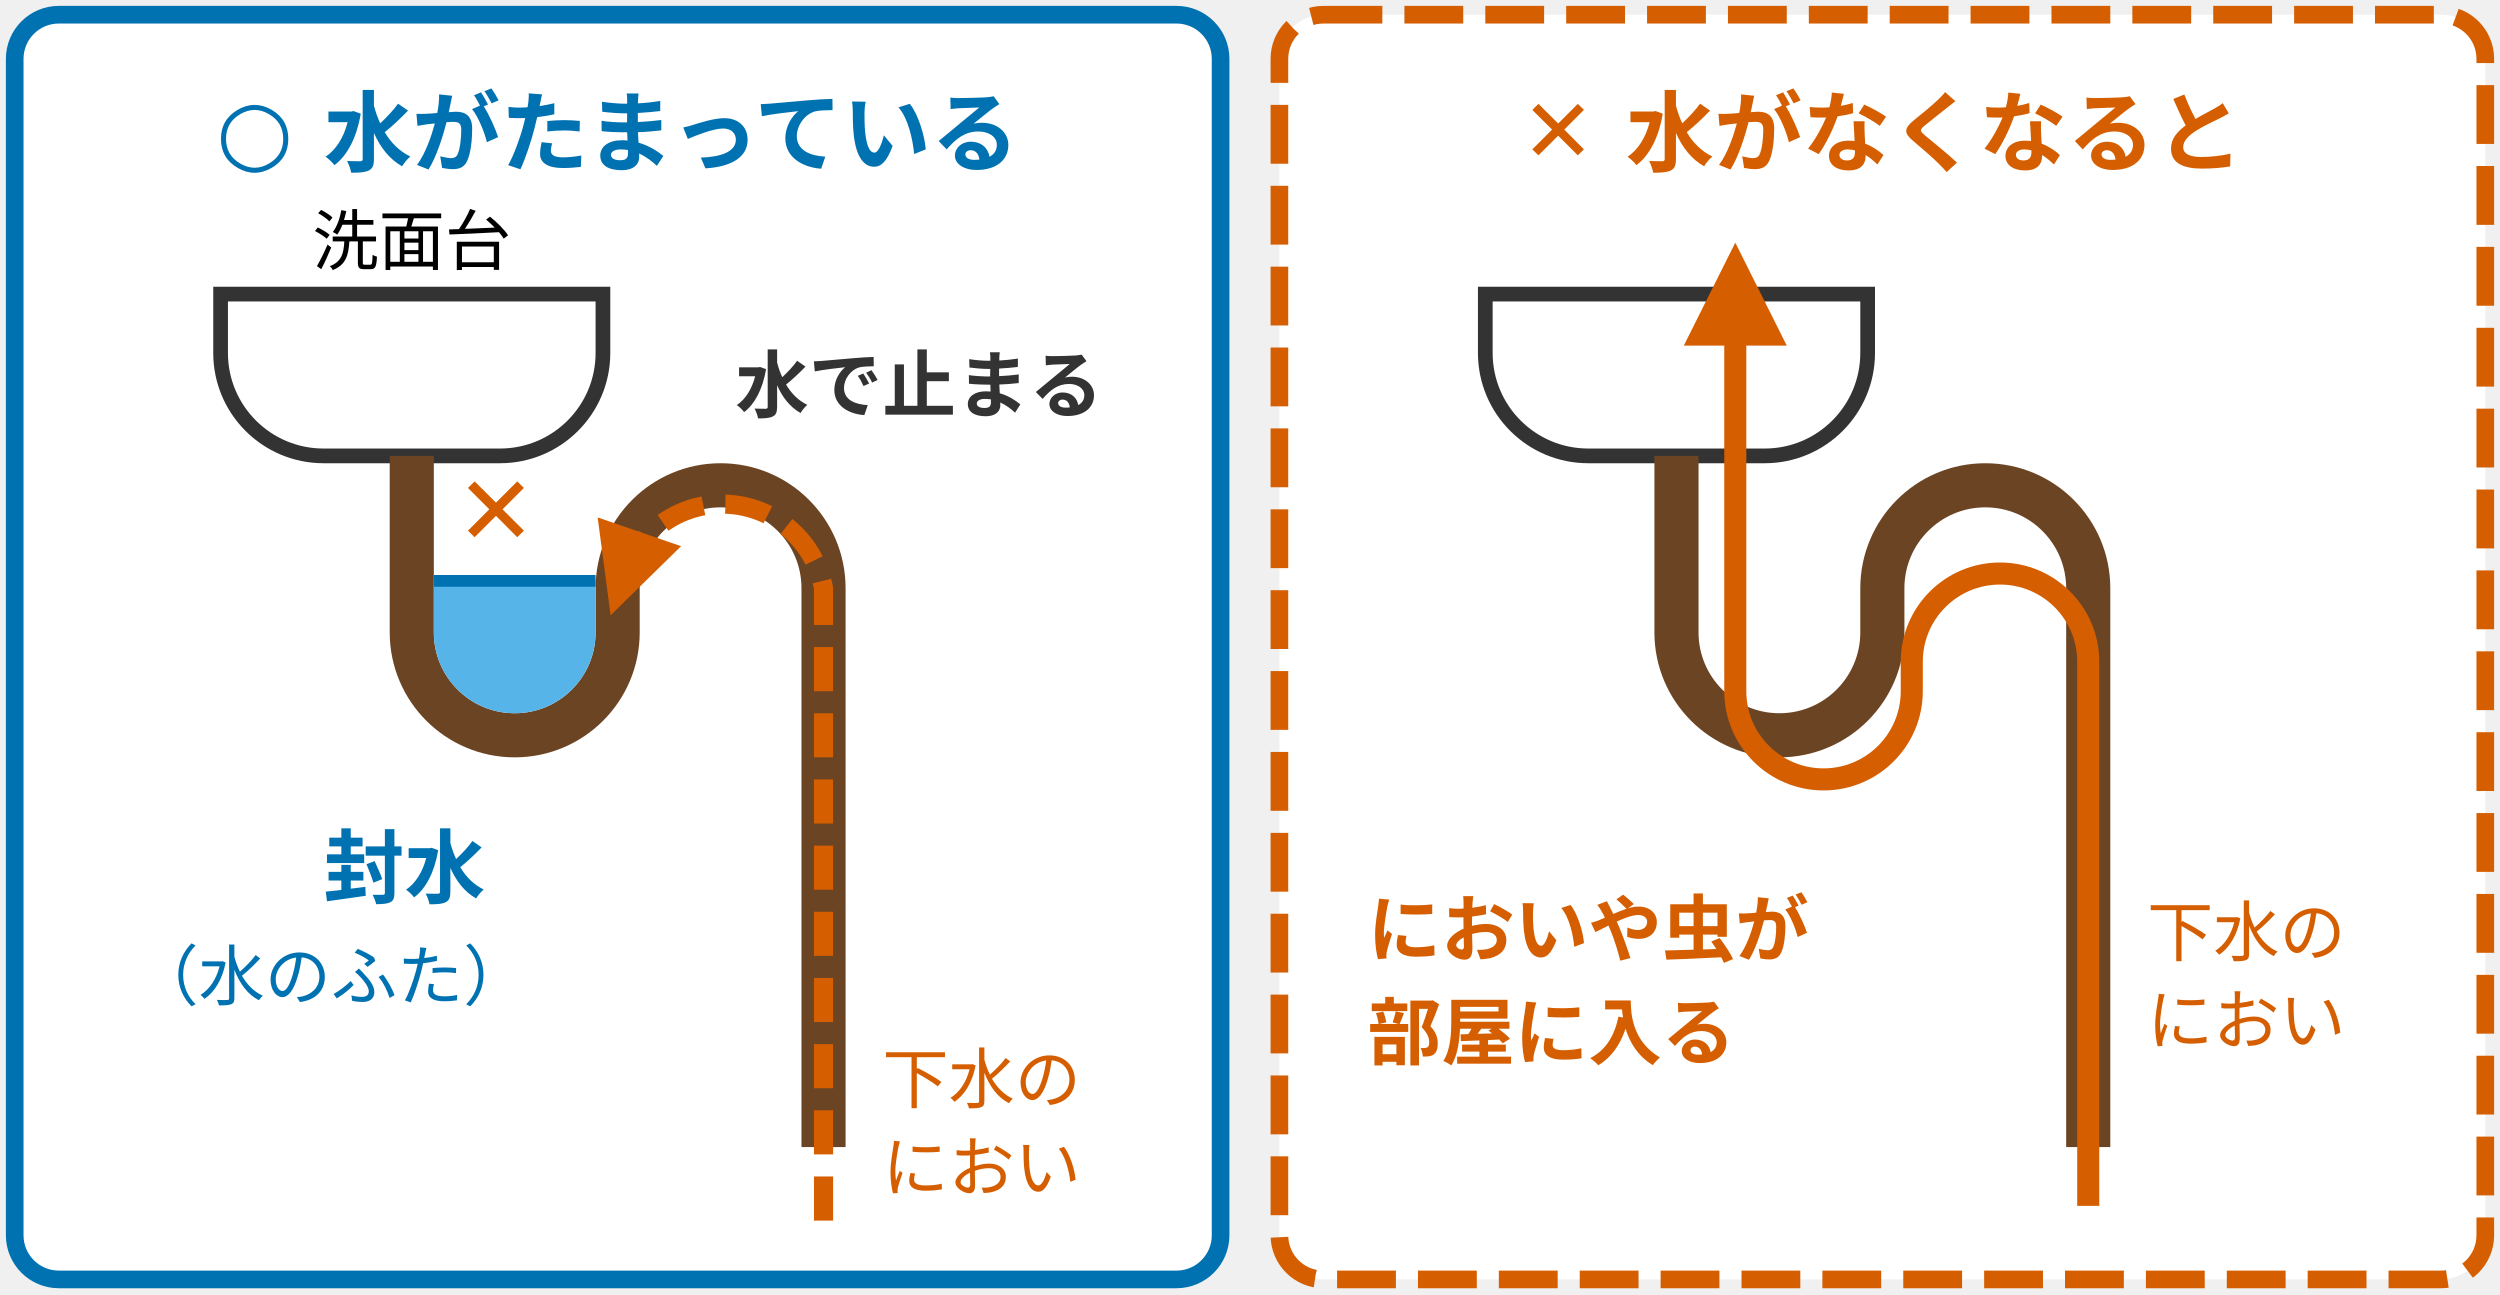
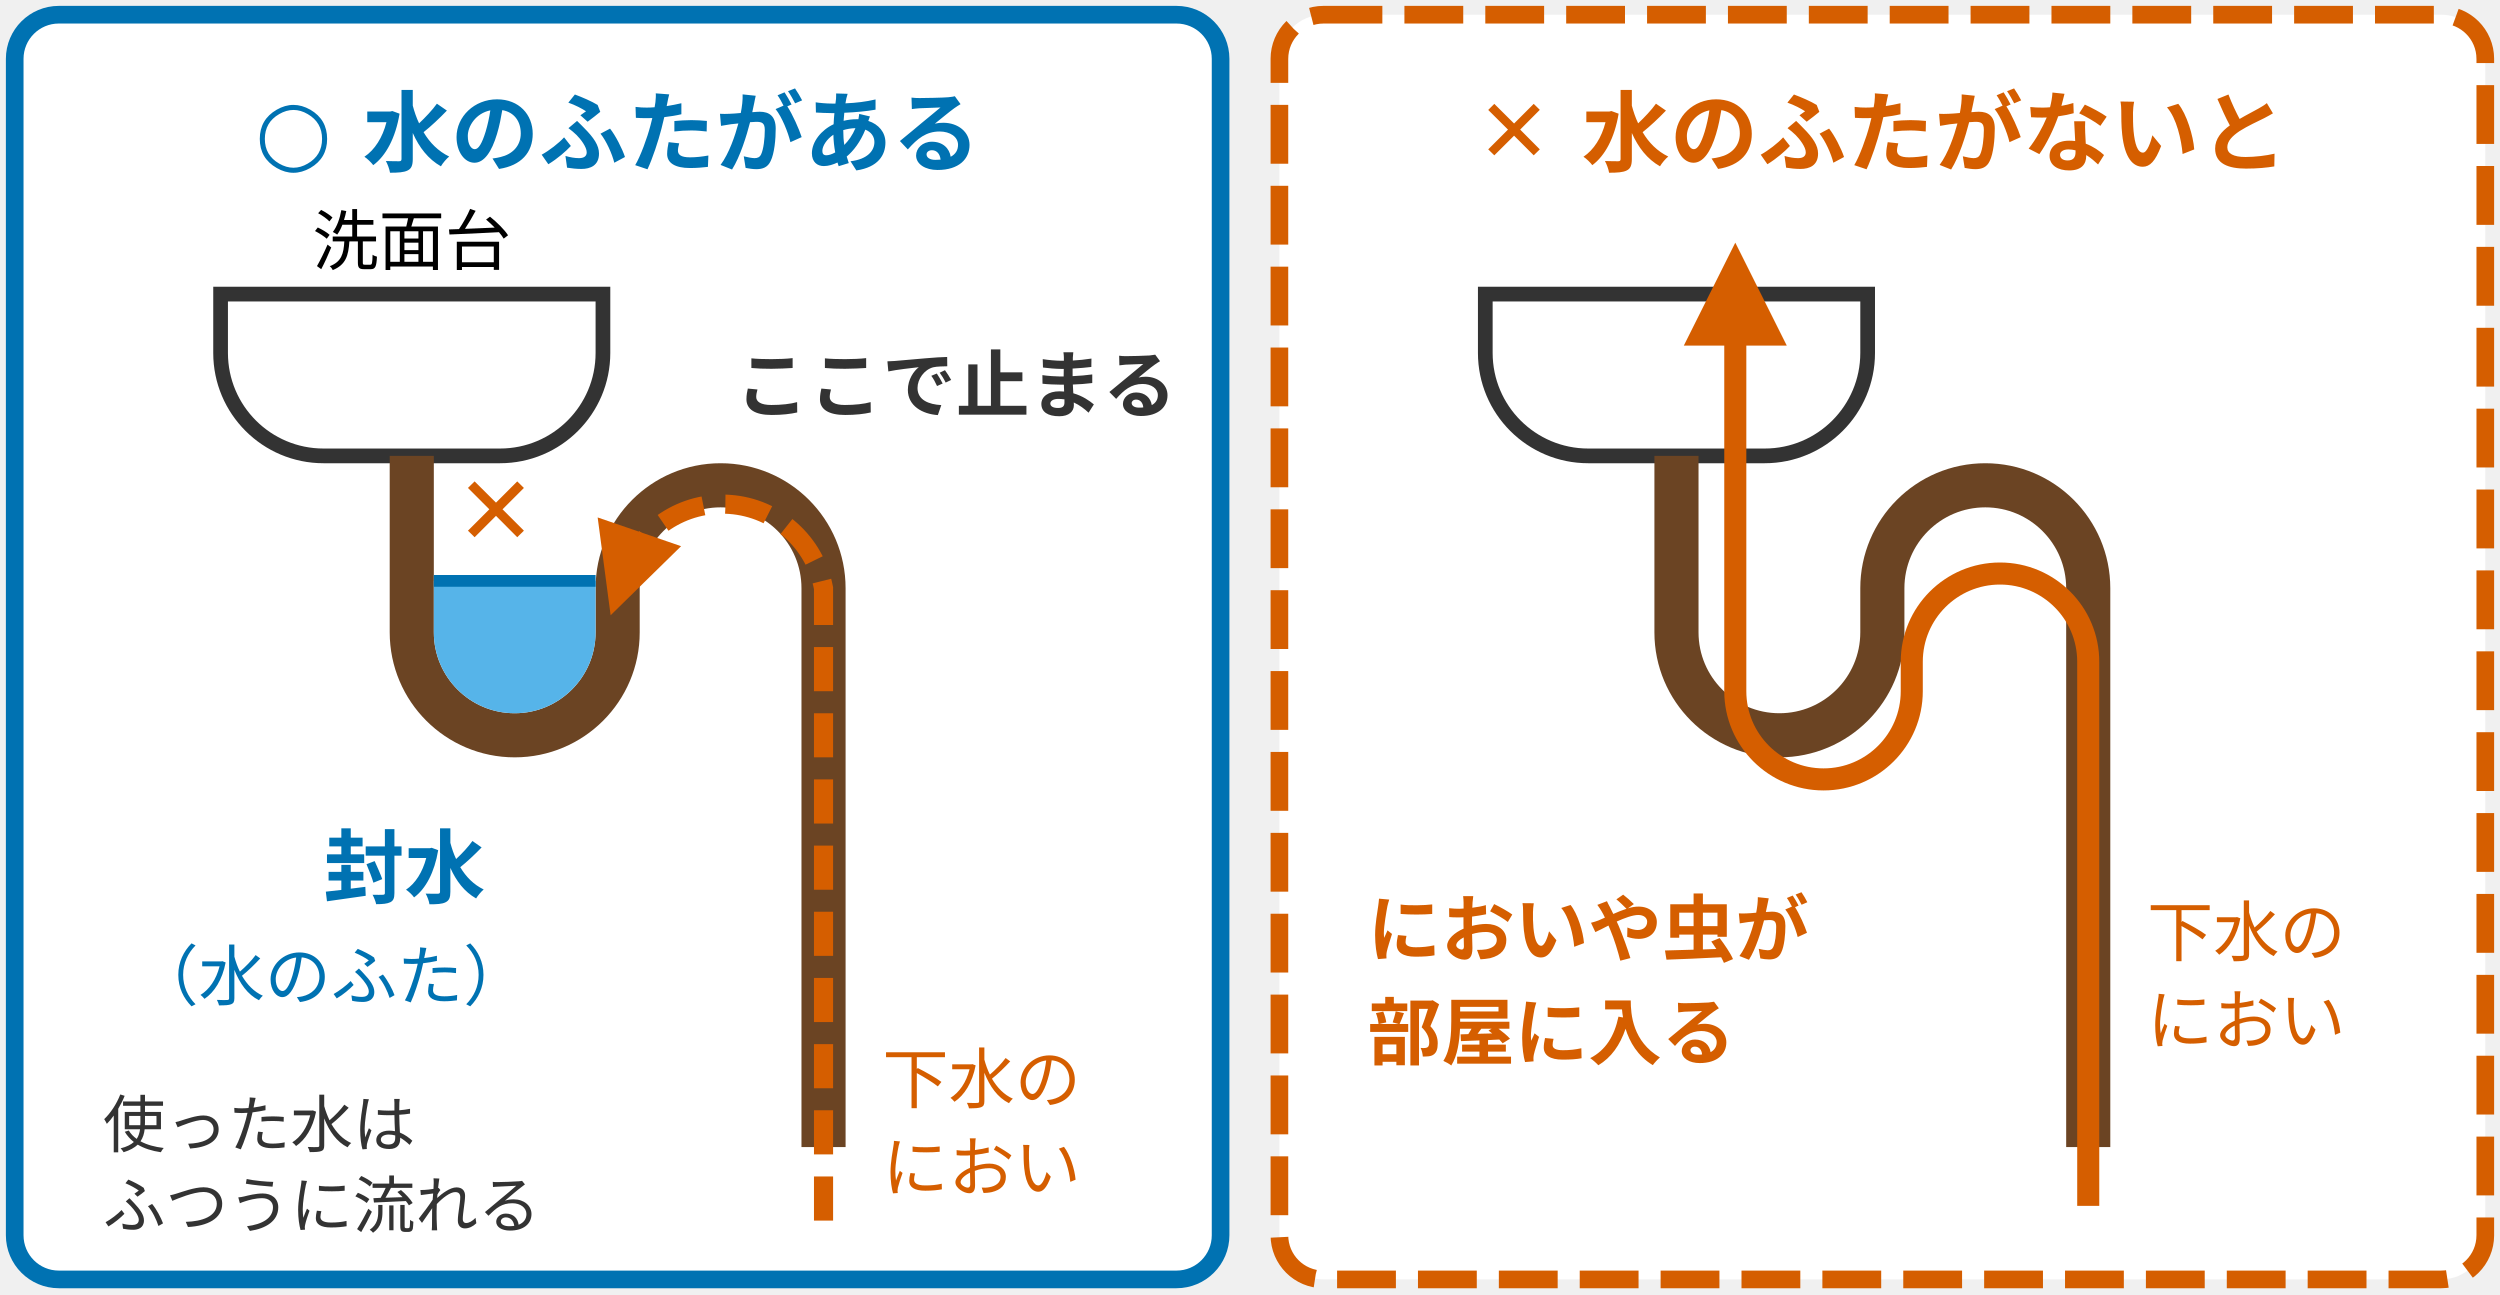
<svg xmlns="http://www.w3.org/2000/svg" class="fig" viewBox="0 0 340 176" font-family="Noto Sans JP, IPAGothic, sans-serif" aria-label="封水があるときとないとき">
  <defs>
    <marker id="t-v" markerUnits="userSpaceOnUse" markerWidth="14" markerHeight="14" refX="7" refY="7" orient="auto">
      <path d="M0,0 L14,7 L0,14z" fill="#D55E00" />
    </marker>
  </defs>
  <rect x="2" y="2" width="164" height="172" rx="6" fill="#fff" stroke="#0072B2" stroke-width="2.4" />
-   <text x="84" y="22" font-size="12" text-anchor="middle" fill="#0072B2" font-weight="bold">○ 水がたまっている</text>
+   <text x="84" y="22" font-size="12" text-anchor="middle" fill="#0072B2" font-weight="bold">○ 水のふたがある</text>
  <path d="M30 40 h52 v8 a14 14 0 0 1 -14 14 h-24 a14 14 0 0 1 -14 -14z" fill="#fff" stroke="#333" stroke-width="2" />
  <text x="56" y="36" font-size="9" text-anchor="middle">洗面台</text>
  <path d="M56 62 v24 a14 14 0 0 0 28 0 v-6 a14 14 0 0 1 28 0 v76" fill="none" stroke="#6B4423" stroke-width="6" />
  <path d="M59 79 v7 a11 11 0 0 0 22 0 v-7z" fill="#56B4E9" />
  <line x1="59" y1="79" x2="81" y2="79" stroke="#0072B2" stroke-width="1.6" />
  <text x="44" y="122" font-size="11" fill="#0072B2" font-weight="bold">封水</text>
  <text x="18" y="136" font-size="9" fill="#0072B2">（水のふた）</text>
+   <text x="14" y="156" font-size="8.5" fill="#333">使った水は</text>
+   <text x="14" y="167" font-size="8.5" fill="#333">ふつうに流れる</text>
  <defs>
    <marker id="t-v2" markerUnits="userSpaceOnUse" markerWidth="12" markerHeight="12" refX="6" refY="6" orient="auto">
      <path d="M0,0 L12,6 L0,12z" fill="#D55E00" />
    </marker>
  </defs>
  <path d="M112 166 V80 a14 14 0 0 0 -27 -2" fill="none" stroke="#D55E00" stroke-width="2.6" stroke-dasharray="6 3" marker-end="url(#t-v2)" />
  <text x="120" y="150" font-size="9" fill="#D55E00">下水の</text>
  <text x="120" y="162" font-size="9" fill="#D55E00">におい</text>
  <text x="62" y="74" font-size="13" fill="#D55E00" font-weight="bold">✕</text>
-   <text x="100" y="56" font-size="10" fill="#333" font-weight="bold">水で止まる</text>
+   <text x="100" y="56" font-size="10" fill="#333" font-weight="bold">ここで止まる</text>
  <rect x="174" y="2" width="164" height="172" rx="6" fill="#fff" stroke="#D55E00" stroke-width="2.4" stroke-dasharray="8 3" />
-   <text x="256" y="22" font-size="12" text-anchor="middle" fill="#D55E00" font-weight="bold">✕ 水がなくなると</text>
+   <text x="256" y="22" font-size="12" text-anchor="middle" fill="#D55E00" font-weight="bold">✕ 水のふたがないと</text>
  <path d="M202 40 h52 v8 a14 14 0 0 1 -14 14 h-24 a14 14 0 0 1 -14 -14z" fill="#fff" stroke="#333" stroke-width="2" />
  <path d="M228 62 v24 a14 14 0 0 0 28 0 v-6 a14 14 0 0 1 28 0 v76" fill="none" stroke="#6B4423" stroke-width="6" />
  <path d="M284 164 V90 a12 12 0 0 0 -24 0 v4 a12 12 0 0 1 -24 0 V40" fill="none" stroke="#D55E00" stroke-width="3" marker-end="url(#t-v)" />
  <text x="292" y="130" font-size="9" fill="#D55E00">下水の</text>
  <text x="292" y="142" font-size="9" fill="#D55E00">におい</text>
  <text x="186" y="130" font-size="10" fill="#D55E00" font-weight="bold">においや虫が</text>
  <text x="186" y="144" font-size="10" fill="#D55E00" font-weight="bold">部屋に入る</text>
</svg>
